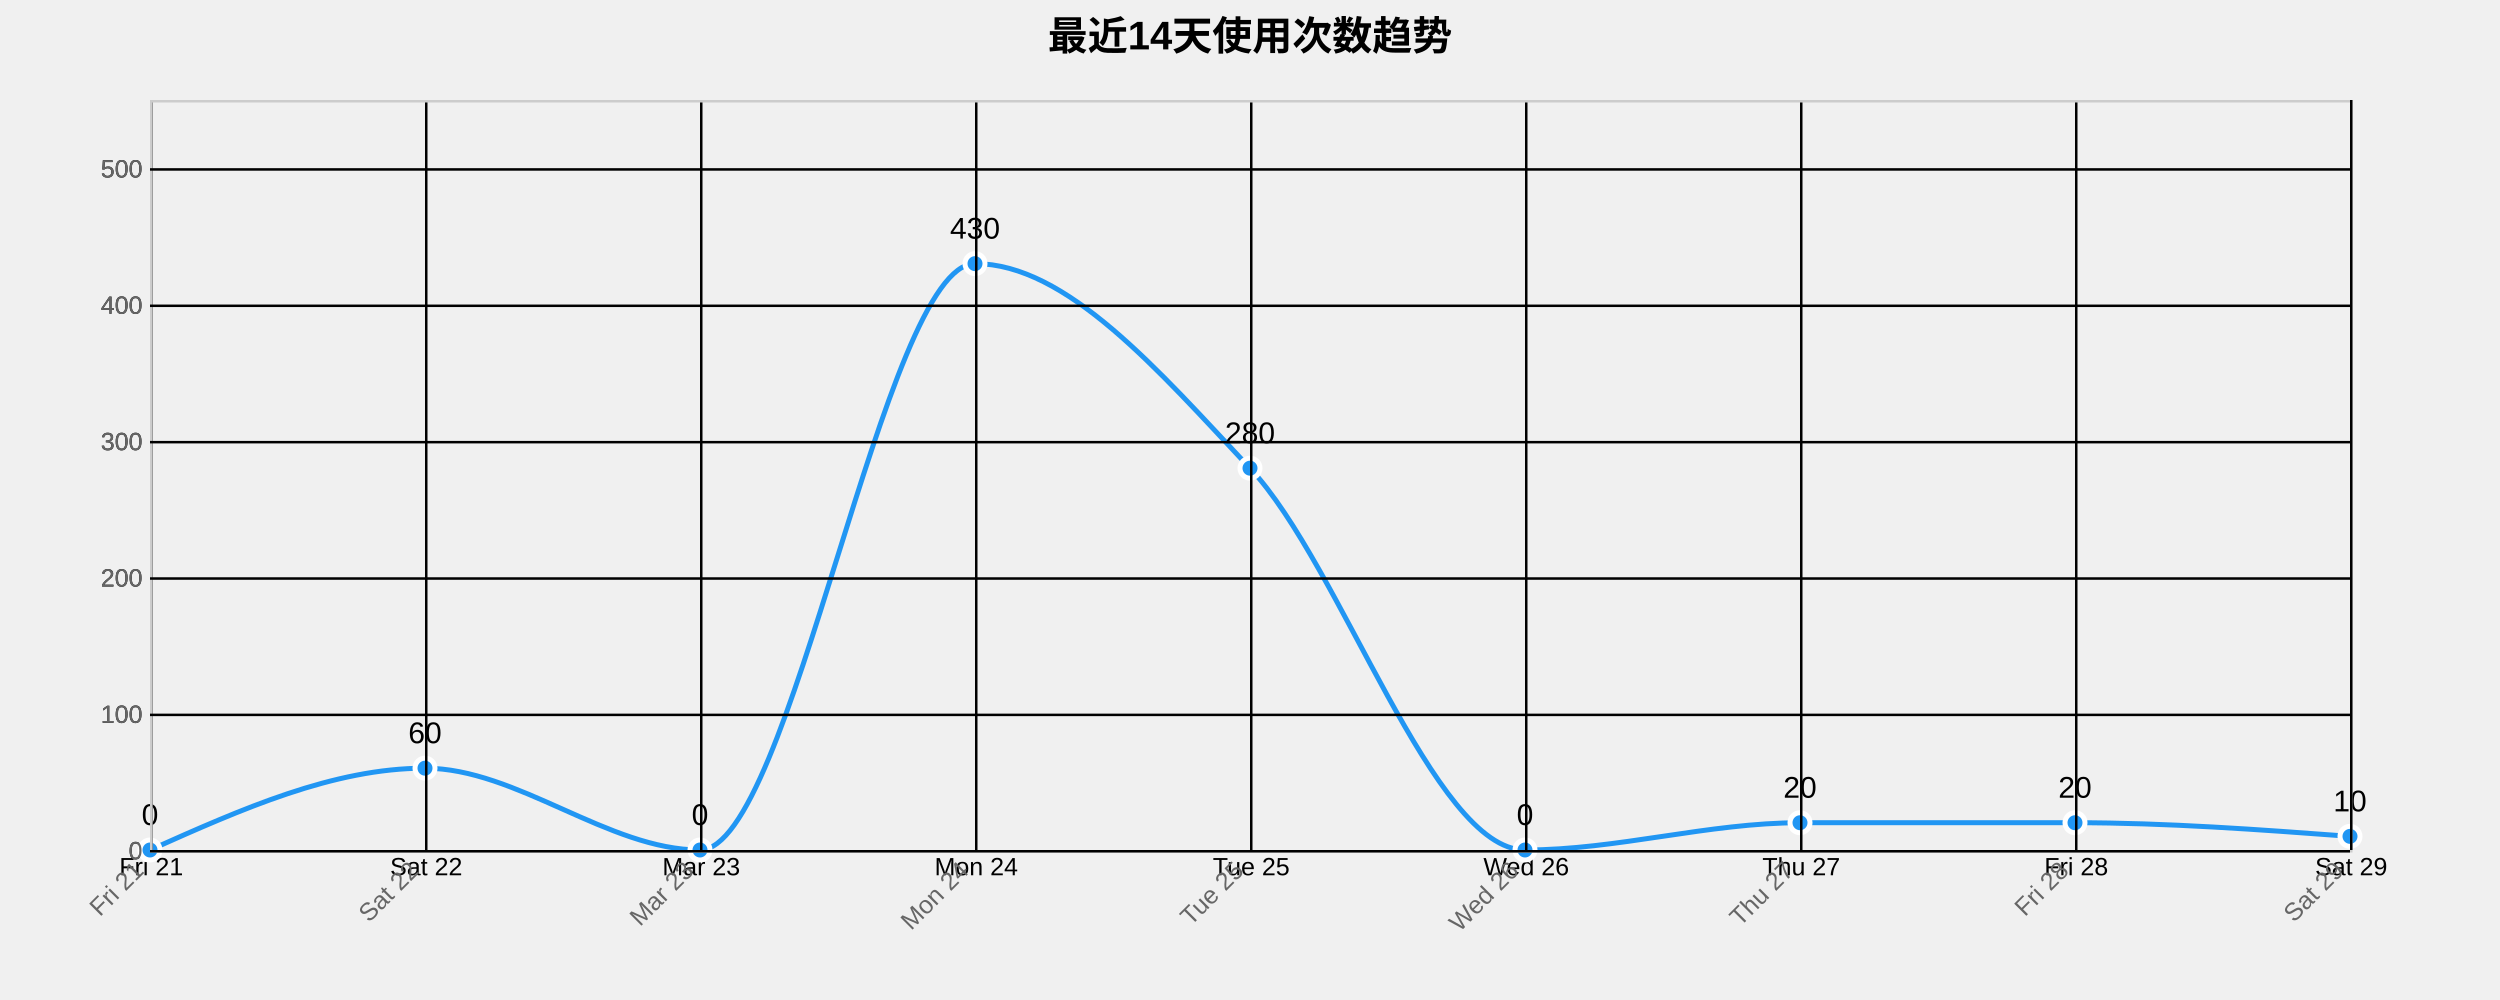
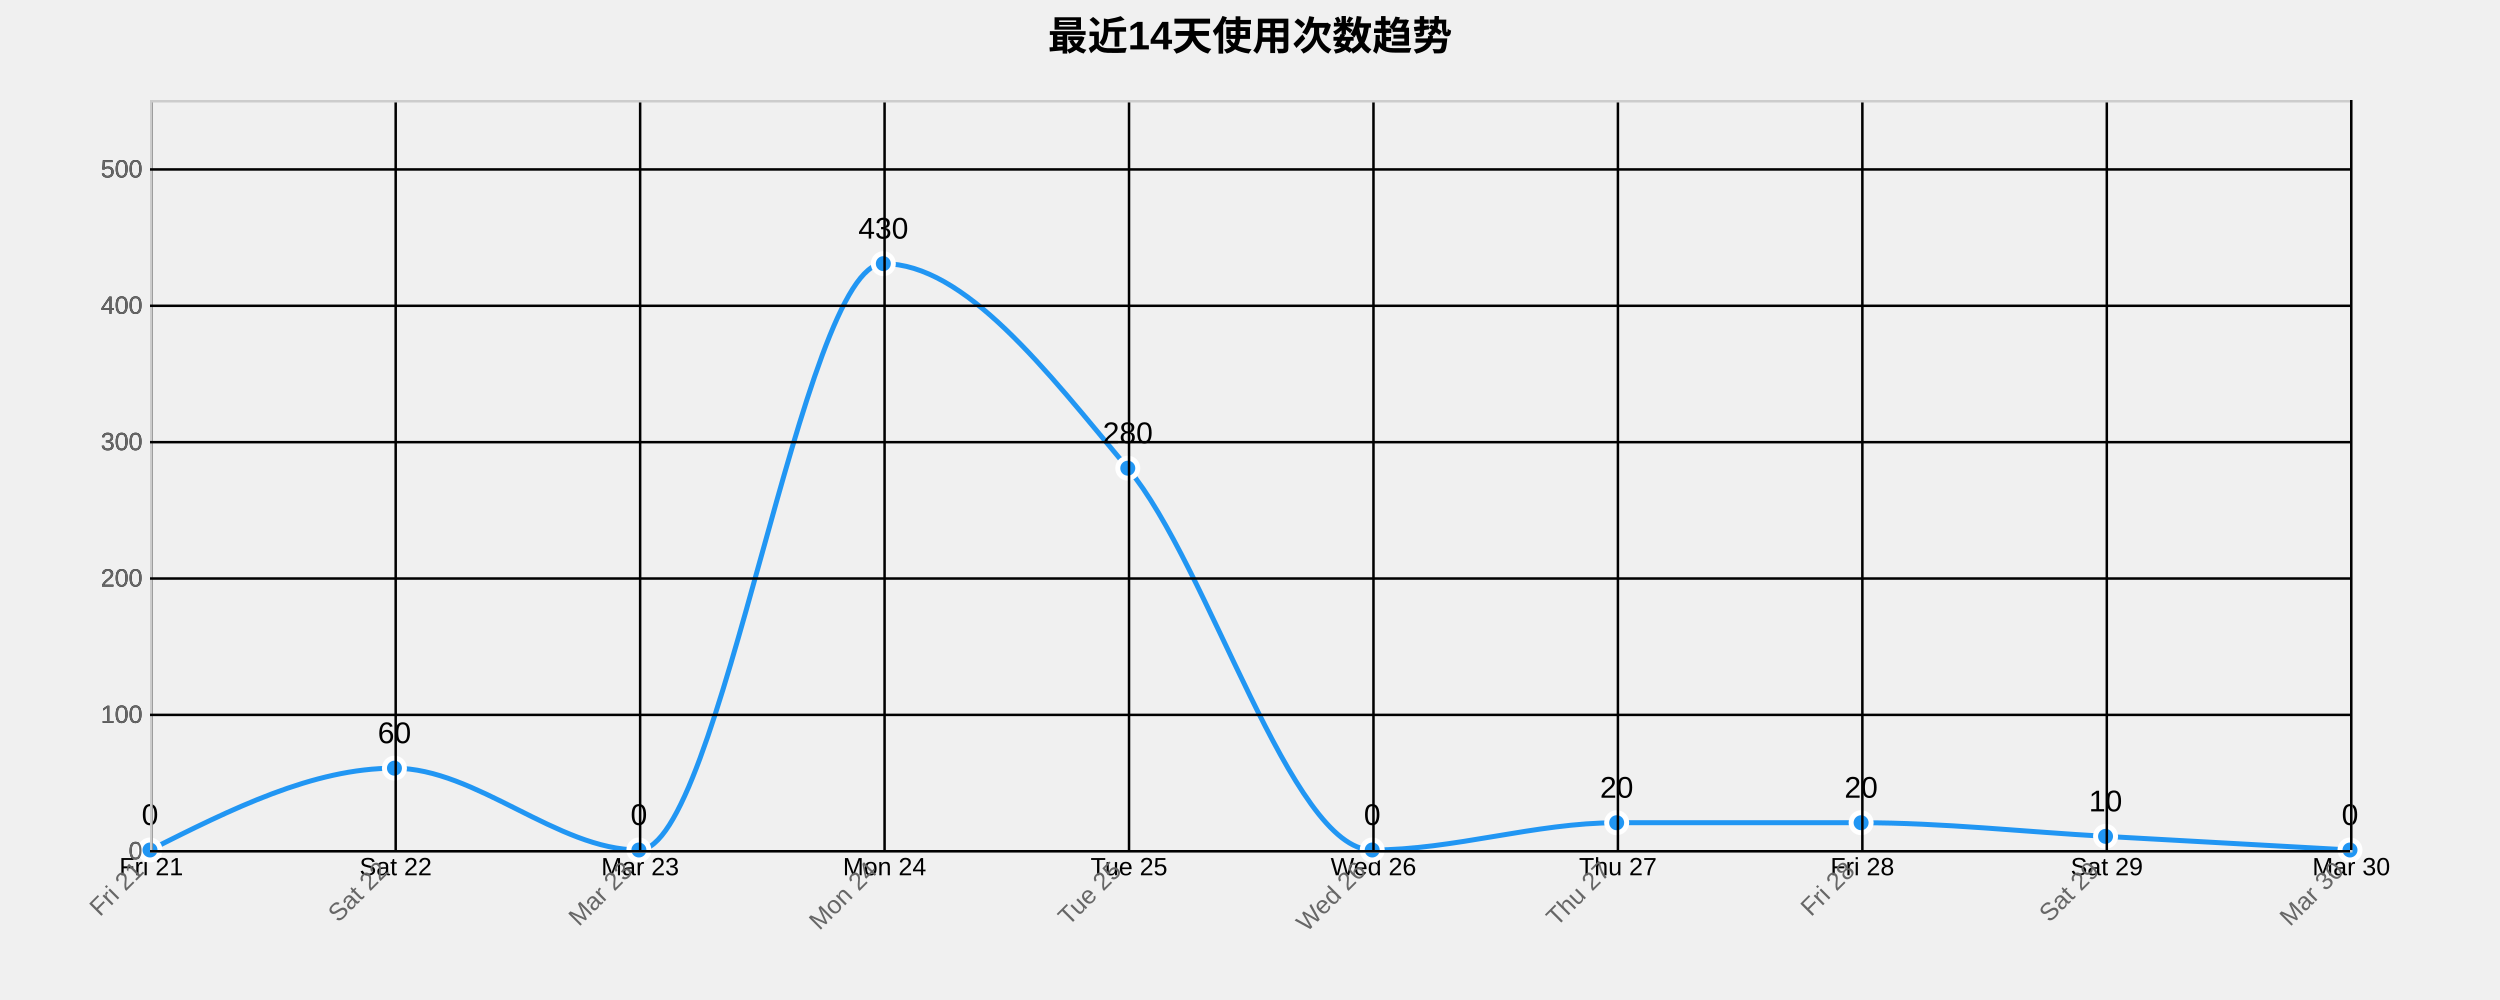
<svg xmlns="http://www.w3.org/2000/svg" width="1000" height="400">
  <g transform="translate(60,40)">
    <text x="440" y="-20" text-anchor="middle" style="font-size: 16px; font-weight: bold;">最近14天使用次数趋势</text>
    <g class="grid" transform="translate(0,300)" fill="none" font-size="10" font-family="sans-serif" text-anchor="middle">
      <path class="domain" stroke="currentColor" d="M0.5,-300V0.5H880.5V-300" />
      <g class="tick" opacity="1" transform="translate(0.5,0)">
        <line stroke="currentColor" y2="-300" />
        <text fill="currentColor" y="3" dy="0.71em">Fri 21</text>
      </g>
-       <g class="tick" opacity="1" transform="translate(110.5,0)">
+       <g class="tick" opacity="1" transform="translate(98.27778,0)">
        <line stroke="currentColor" y2="-300" />
        <text fill="currentColor" y="3" dy="0.71em">Sat 22</text>
      </g>
-       <g class="tick" opacity="1" transform="translate(220.5,0)">
+       <g class="tick" opacity="1" transform="translate(196.0556,0)">
        <line stroke="currentColor" y2="-300" />
        <text fill="currentColor" y="3" dy="0.71em">Mar 23</text>
      </g>
-       <g class="tick" opacity="1" transform="translate(330.5,0)">
+       <g class="tick" opacity="1" transform="translate(293.8333,0)">
        <line stroke="currentColor" y2="-300" />
        <text fill="currentColor" y="3" dy="0.71em">Mon 24</text>
      </g>
-       <g class="tick" opacity="1" transform="translate(440.5,0)">
+       <g class="tick" opacity="1" transform="translate(391.6111,0)">
        <line stroke="currentColor" y2="-300" />
        <text fill="currentColor" y="3" dy="0.71em">Tue 25</text>
      </g>
-       <g class="tick" opacity="1" transform="translate(550.5,0)">
+       <g class="tick" opacity="1" transform="translate(489.3889,0)">
        <line stroke="currentColor" y2="-300" />
        <text fill="currentColor" y="3" dy="0.71em">Wed 26</text>
      </g>
-       <g class="tick" opacity="1" transform="translate(660.5,0)">
+       <g class="tick" opacity="1" transform="translate(587.1667,0)">
        <line stroke="currentColor" y2="-300" />
        <text fill="currentColor" y="3" dy="0.71em">Thu 27</text>
      </g>
-       <g class="tick" opacity="1" transform="translate(770.5,0)">
+       <g class="tick" opacity="1" transform="translate(684.9444,0)">
        <line stroke="currentColor" y2="-300" />
        <text fill="currentColor" y="3" dy="0.71em">Fri 28</text>
      </g>
+       <g class="tick" opacity="1" transform="translate(782.7222,0)">
+         <line stroke="currentColor" y2="-300" />
+         <text fill="currentColor" y="3" dy="0.71em">Sat 29</text>
+       </g>
      <g class="tick" opacity="1" transform="translate(880.5,0)">
        <line stroke="currentColor" y2="-300" />
-         <text fill="currentColor" y="3" dy="0.71em">Sat 29</text>
+         <text fill="currentColor" y="3" dy="0.71em">Mar 30</text>
      </g>
    </g>
    <g class="grid" fill="none" font-size="10" font-family="sans-serif" text-anchor="end">
      <path class="domain" stroke="currentColor" d="M880,300.5H0.5V0.5H880" />
      <g class="tick" opacity="1" transform="translate(0,300.5)">
        <line stroke="currentColor" x2="880" />
        <text fill="currentColor" x="-3" dy="0.32em">0</text>
      </g>
      <g class="tick" opacity="1" transform="translate(0,245.9545)">
        <line stroke="currentColor" x2="880" />
        <text fill="currentColor" x="-3" dy="0.32em">100</text>
      </g>
      <g class="tick" opacity="1" transform="translate(0,191.4091)">
        <line stroke="currentColor" x2="880" />
        <text fill="currentColor" x="-3" dy="0.32em">200</text>
      </g>
      <g class="tick" opacity="1" transform="translate(0,136.8636)">
        <line stroke="currentColor" x2="880" />
        <text fill="currentColor" x="-3" dy="0.32em">300</text>
      </g>
      <g class="tick" opacity="1" transform="translate(0,82.31818)">
        <line stroke="currentColor" x2="880" />
        <text fill="currentColor" x="-3" dy="0.32em">400</text>
      </g>
      <g class="tick" opacity="1" transform="translate(0,27.77273)">
        <line stroke="currentColor" x2="880" />
        <text fill="currentColor" x="-3" dy="0.32em">500</text>
      </g>
    </g>
-     <path class="area" d="M0,300C36.667,283.636,73.333,267.273,110,267.273C146.667,267.273,183.333,300,220,300C256.667,300,293.333,65.455,330,65.455C366.667,65.455,403.333,108.182,440,147.273C476.667,186.364,513.333,300,550,300C586.667,300,623.333,289.091,660,289.091C696.667,289.091,733.333,289.091,770,289.091C806.667,289.091,843.333,291.818,880,294.545L880,300C843.333,300,806.667,300,770,300C733.333,300,696.667,300,660,300C623.333,300,586.667,300,550,300C513.333,300,476.667,300,440,300C403.333,300,366.667,300,330,300C293.333,300,256.667,300,220,300C183.333,300,146.667,300,110,300C73.333,300,36.667,300,0,300Z" style="fill: url(#area-gradient); opacity: 0.3;" />
-     <path class="line" d="M0,300C36.667,283.636,73.333,267.273,110,267.273C146.667,267.273,183.333,300,220,300C256.667,300,293.333,65.455,330,65.455C366.667,65.455,403.333,108.182,440,147.273C476.667,186.364,513.333,300,550,300C586.667,300,623.333,289.091,660,289.091C696.667,289.091,733.333,289.091,770,289.091C806.667,289.091,843.333,291.818,880,294.545" style="fill: none; stroke: #2196F3; stroke-width: 2px;" />
+     <path class="area" d="M0,300C32.593,283.636,65.185,267.273,97.778,267.273C130.37,267.273,162.963,300,195.556,300C228.148,300,260.741,65.455,293.333,65.455C325.926,65.455,358.519,108.182,391.111,147.273C423.704,186.364,456.296,300,488.889,300C521.481,300,554.074,289.091,586.667,289.091C619.259,289.091,651.852,289.091,684.444,289.091C717.037,289.091,749.63,292.727,782.222,294.545C814.815,296.364,847.407,298.182,880,300L880,300C847.407,300,814.815,300,782.222,300C749.63,300,717.037,300,684.444,300C651.852,300,619.259,300,586.667,300C554.074,300,521.481,300,488.889,300C456.296,300,423.704,300,391.111,300C358.519,300,325.926,300,293.333,300C260.741,300,228.148,300,195.556,300C162.963,300,130.37,300,97.778,300C65.185,300,32.593,300,0,300Z" style="fill: url(#area-gradient); opacity: 0.3;" />
+     <path class="line" d="M0,300C32.593,283.636,65.185,267.273,97.778,267.273C130.37,267.273,162.963,300,195.556,300C228.148,300,260.741,65.455,293.333,65.455C325.926,65.455,358.519,108.182,391.111,147.273C423.704,186.364,456.296,300,488.889,300C521.481,300,554.074,289.091,586.667,289.091C619.259,289.091,651.852,289.091,684.444,289.091C717.037,289.091,749.63,292.727,782.222,294.545C814.815,296.364,847.407,298.182,880,300" style="fill: none; stroke: #2196F3; stroke-width: 2px;" />
    <circle class="dot" cx="0" cy="300" r="4" style="fill: #2196F3; stroke: #fff; stroke-width: 2px;" />
-     <circle class="dot" cx="110" cy="267.273" r="4" style="fill: #2196F3; stroke: #fff; stroke-width: 2px;" />
-     <circle class="dot" cx="220" cy="300" r="4" style="fill: #2196F3; stroke: #fff; stroke-width: 2px;" />
-     <circle class="dot" cx="330" cy="65.455" r="4" style="fill: #2196F3; stroke: #fff; stroke-width: 2px;" />
-     <circle class="dot" cx="440" cy="147.273" r="4" style="fill: #2196F3; stroke: #fff; stroke-width: 2px;" />
-     <circle class="dot" cx="550" cy="300" r="4" style="fill: #2196F3; stroke: #fff; stroke-width: 2px;" />
-     <circle class="dot" cx="660" cy="289.091" r="4" style="fill: #2196F3; stroke: #fff; stroke-width: 2px;" />
-     <circle class="dot" cx="770" cy="289.091" r="4" style="fill: #2196F3; stroke: #fff; stroke-width: 2px;" />
-     <circle class="dot" cx="880" cy="294.545" r="4" style="fill: #2196F3; stroke: #fff; stroke-width: 2px;" />
+     <circle class="dot" cx="97.778" cy="267.273" r="4" style="fill: #2196F3; stroke: #fff; stroke-width: 2px;" />
+     <circle class="dot" cx="195.556" cy="300" r="4" style="fill: #2196F3; stroke: #fff; stroke-width: 2px;" />
+     <circle class="dot" cx="293.333" cy="65.455" r="4" style="fill: #2196F3; stroke: #fff; stroke-width: 2px;" />
+     <circle class="dot" cx="391.111" cy="147.273" r="4" style="fill: #2196F3; stroke: #fff; stroke-width: 2px;" />
+     <circle class="dot" cx="488.889" cy="300" r="4" style="fill: #2196F3; stroke: #fff; stroke-width: 2px;" />
+     <circle class="dot" cx="586.667" cy="289.091" r="4" style="fill: #2196F3; stroke: #fff; stroke-width: 2px;" />
+     <circle class="dot" cx="684.444" cy="289.091" r="4" style="fill: #2196F3; stroke: #fff; stroke-width: 2px;" />
+     <circle class="dot" cx="782.222" cy="294.545" r="4" style="fill: #2196F3; stroke: #fff; stroke-width: 2px;" />
+     <circle class="dot" cx="880" cy="300" r="4" style="fill: #2196F3; stroke: #fff; stroke-width: 2px;" />
    <text class="label" x="0" y="290" text-anchor="middle" style="font-size: 12px;">0</text>
-     <text class="label" x="110" y="257.273" text-anchor="middle" style="font-size: 12px;">60</text>
-     <text class="label" x="220" y="290" text-anchor="middle" style="font-size: 12px;">0</text>
-     <text class="label" x="330" y="55.455" text-anchor="middle" style="font-size: 12px;">430</text>
-     <text class="label" x="440" y="137.273" text-anchor="middle" style="font-size: 12px;">280</text>
-     <text class="label" x="550" y="290" text-anchor="middle" style="font-size: 12px;">0</text>
-     <text class="label" x="660" y="279.091" text-anchor="middle" style="font-size: 12px;">20</text>
-     <text class="label" x="770" y="279.091" text-anchor="middle" style="font-size: 12px;">20</text>
-     <text class="label" x="880" y="284.545" text-anchor="middle" style="font-size: 12px;">10</text>
+     <text class="label" x="97.778" y="257.273" text-anchor="middle" style="font-size: 12px;">60</text>
+     <text class="label" x="195.556" y="290" text-anchor="middle" style="font-size: 12px;">0</text>
+     <text class="label" x="293.333" y="55.455" text-anchor="middle" style="font-size: 12px;">430</text>
+     <text class="label" x="391.111" y="137.273" text-anchor="middle" style="font-size: 12px;">280</text>
+     <text class="label" x="488.889" y="290" text-anchor="middle" style="font-size: 12px;">0</text>
+     <text class="label" x="586.667" y="279.091" text-anchor="middle" style="font-size: 12px;">20</text>
+     <text class="label" x="684.444" y="279.091" text-anchor="middle" style="font-size: 12px;">20</text>
+     <text class="label" x="782.222" y="284.545" text-anchor="middle" style="font-size: 12px;">10</text>
+     <text class="label" x="880" y="290" text-anchor="middle" style="font-size: 12px;">0</text>
    <g class="x-axis" transform="translate(0,300)" fill="none" font-size="10" font-family="sans-serif" text-anchor="middle">
      <path class="domain" stroke="currentColor" d="M0.5,-300V0.5H880.5V-300" />
      <g class="tick" opacity="1" transform="translate(0.5,0)">
        <line stroke="currentColor" y2="-300" />
        <text fill="currentColor" y="3" dy=".15em" style="text-anchor: end;" dx="-.8em" transform="rotate(-45)">Fri 21</text>
      </g>
-       <g class="tick" opacity="1" transform="translate(110.5,0)">
+       <g class="tick" opacity="1" transform="translate(98.27778,0)">
        <line stroke="currentColor" y2="-300" />
        <text fill="currentColor" y="3" dy=".15em" style="text-anchor: end;" dx="-.8em" transform="rotate(-45)">Sat 22</text>
      </g>
-       <g class="tick" opacity="1" transform="translate(220.5,0)">
+       <g class="tick" opacity="1" transform="translate(196.0556,0)">
        <line stroke="currentColor" y2="-300" />
        <text fill="currentColor" y="3" dy=".15em" style="text-anchor: end;" dx="-.8em" transform="rotate(-45)">Mar 23</text>
      </g>
-       <g class="tick" opacity="1" transform="translate(330.5,0)">
+       <g class="tick" opacity="1" transform="translate(293.8333,0)">
        <line stroke="currentColor" y2="-300" />
        <text fill="currentColor" y="3" dy=".15em" style="text-anchor: end;" dx="-.8em" transform="rotate(-45)">Mon 24</text>
      </g>
-       <g class="tick" opacity="1" transform="translate(440.5,0)">
+       <g class="tick" opacity="1" transform="translate(391.6111,0)">
        <line stroke="currentColor" y2="-300" />
        <text fill="currentColor" y="3" dy=".15em" style="text-anchor: end;" dx="-.8em" transform="rotate(-45)">Tue 25</text>
      </g>
-       <g class="tick" opacity="1" transform="translate(550.5,0)">
+       <g class="tick" opacity="1" transform="translate(489.3889,0)">
        <line stroke="currentColor" y2="-300" />
        <text fill="currentColor" y="3" dy=".15em" style="text-anchor: end;" dx="-.8em" transform="rotate(-45)">Wed 26</text>
      </g>
-       <g class="tick" opacity="1" transform="translate(660.5,0)">
+       <g class="tick" opacity="1" transform="translate(587.1667,0)">
        <line stroke="currentColor" y2="-300" />
        <text fill="currentColor" y="3" dy=".15em" style="text-anchor: end;" dx="-.8em" transform="rotate(-45)">Thu 27</text>
      </g>
-       <g class="tick" opacity="1" transform="translate(770.5,0)">
+       <g class="tick" opacity="1" transform="translate(684.9444,0)">
        <line stroke="currentColor" y2="-300" />
        <text fill="currentColor" y="3" dy=".15em" style="text-anchor: end;" dx="-.8em" transform="rotate(-45)">Fri 28</text>
      </g>
+       <g class="tick" opacity="1" transform="translate(782.7222,0)">
+         <line stroke="currentColor" y2="-300" />
+         <text fill="currentColor" y="3" dy=".15em" style="text-anchor: end;" dx="-.8em" transform="rotate(-45)">Sat 29</text>
+       </g>
      <g class="tick" opacity="1" transform="translate(880.5,0)">
        <line stroke="currentColor" y2="-300" />
-         <text fill="currentColor" y="3" dy=".15em" style="text-anchor: end;" dx="-.8em" transform="rotate(-45)">Sat 29</text>
+         <text fill="currentColor" y="3" dy=".15em" style="text-anchor: end;" dx="-.8em" transform="rotate(-45)">Mar 30</text>
      </g>
    </g>
    <g class="y-axis" fill="none" font-size="10" font-family="sans-serif" text-anchor="end">
      <path class="domain" stroke="currentColor" d="M880,300.5H0.5V0.5H880" />
      <g class="tick" opacity="1" transform="translate(0,300.5)">
        <line stroke="currentColor" x2="880" />
        <text fill="currentColor" x="-3" dy="0.32em">0</text>
      </g>
      <g class="tick" opacity="1" transform="translate(0,245.9545)">
        <line stroke="currentColor" x2="880" />
        <text fill="currentColor" x="-3" dy="0.32em">100</text>
      </g>
      <g class="tick" opacity="1" transform="translate(0,191.4091)">
        <line stroke="currentColor" x2="880" />
        <text fill="currentColor" x="-3" dy="0.32em">200</text>
      </g>
      <g class="tick" opacity="1" transform="translate(0,136.8636)">
        <line stroke="currentColor" x2="880" />
        <text fill="currentColor" x="-3" dy="0.32em">300</text>
      </g>
      <g class="tick" opacity="1" transform="translate(0,82.31818)">
        <line stroke="currentColor" x2="880" />
        <text fill="currentColor" x="-3" dy="0.32em">400</text>
      </g>
      <g class="tick" opacity="1" transform="translate(0,27.77273)">
        <line stroke="currentColor" x2="880" />
        <text fill="currentColor" x="-3" dy="0.32em">500</text>
      </g>
    </g>
    <style>
    .grid line {
      stroke: #e0e0e0;
      stroke-opacity: 0.7;
      shape-rendering: crispEdges;
    }
    .grid path {
      stroke-width: 0;
    }
    .dot:hover {
      r: 6;
    }
    text {
      font-family: Arial, sans-serif;
    }
    .x-axis path, .y-axis path {
      stroke: #ccc;
    }
    .x-axis text, .y-axis text {
      fill: #666;
    }
  </style>
  </g>
</svg>
